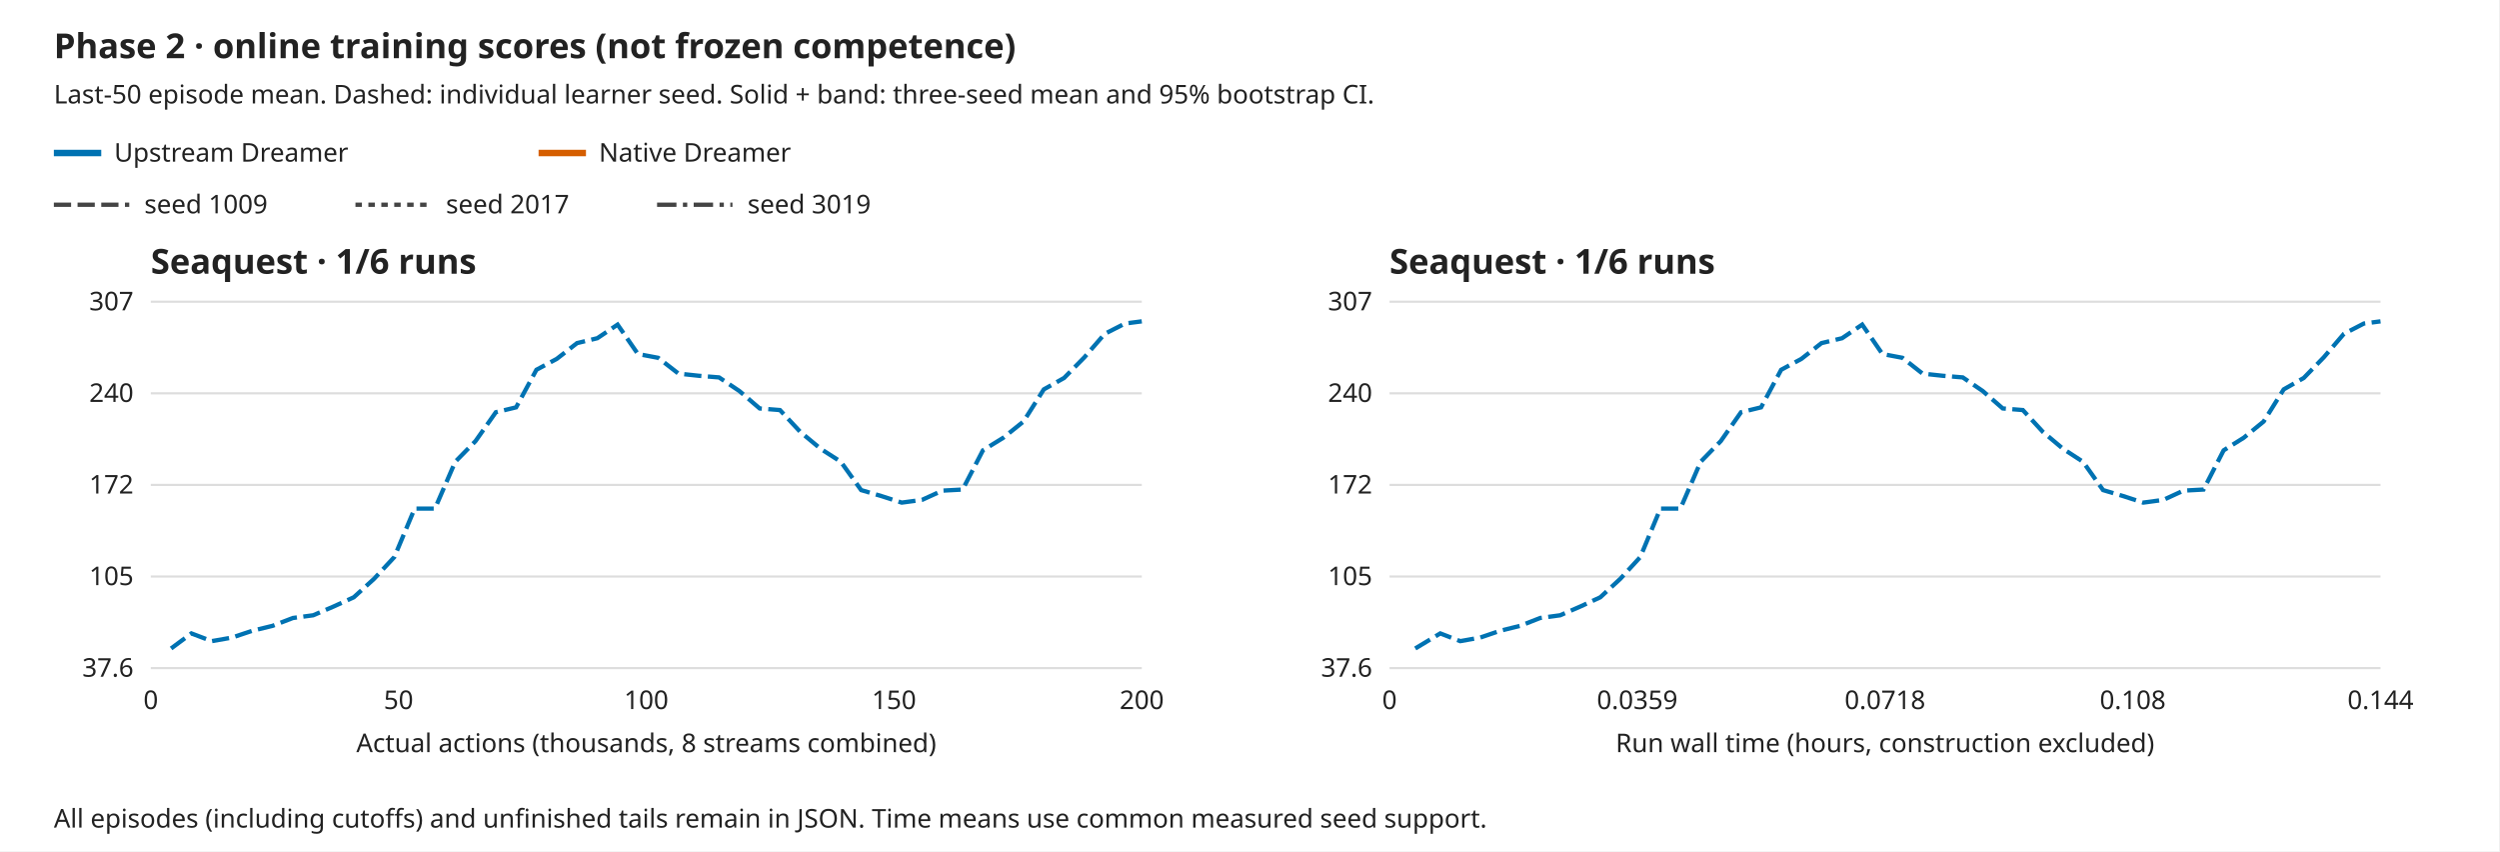
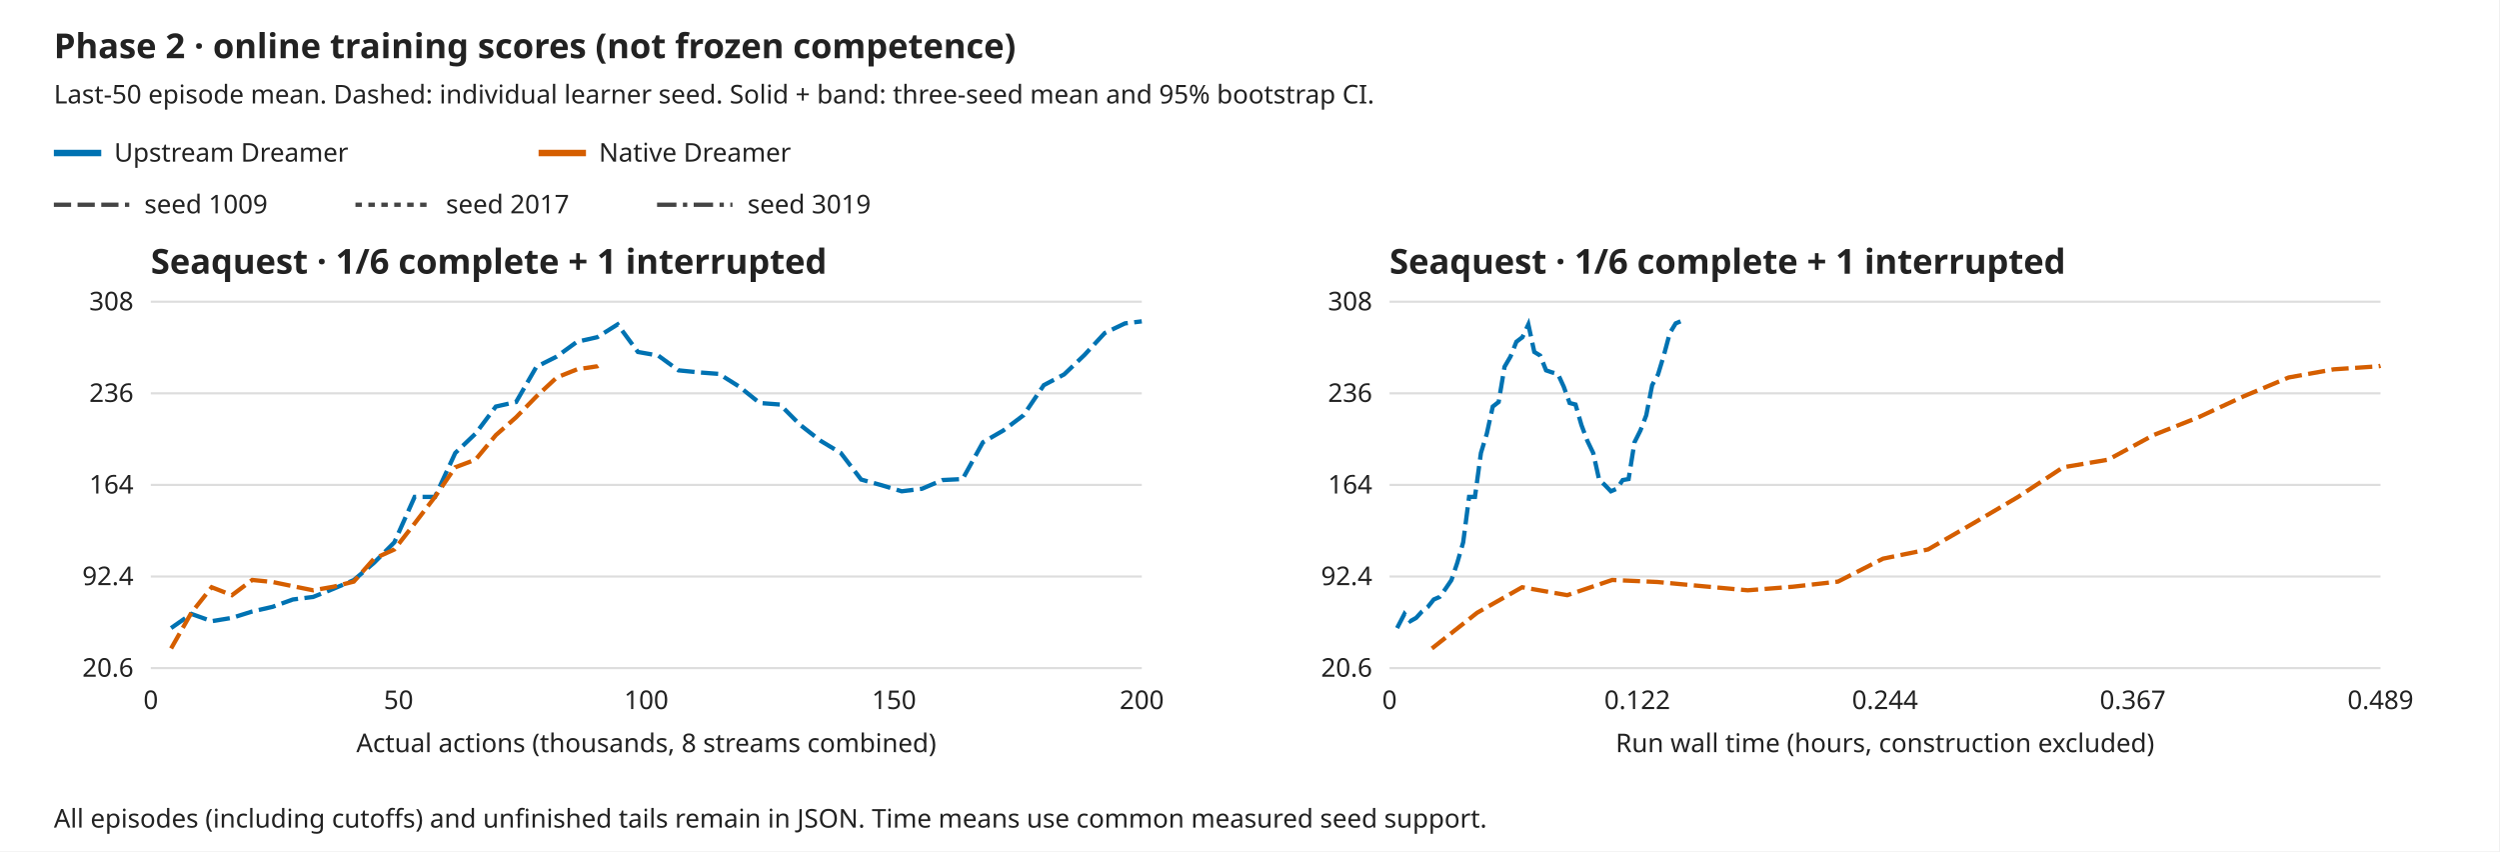
<svg xmlns="http://www.w3.org/2000/svg" aria-labelledby="title description" width="1160" height="395" viewBox="0 0 1160 395" role="img">
  <rect width="1160" height="395" fill="white" />
  <style>text{font-family:sans-serif;font-size:12px;fill:#222} .heading{font-size:16px;font-weight:bold}</style>
  <text x="25" y="27" class="heading">Phase 2 · online training scores (not frozen competence)</text>
  <text x="25" y="48">Last-50 episode mean. Dashed: individual learner seed. Solid + band: three-seed mean and 95% bootstrap CI.</text>
  <line x1="25" x2="47" y1="71" y2="71" stroke="#0072b2" stroke-width="3" />
  <text x="53" y="75">Upstream Dreamer</text>
  <line x1="250" x2="272" y1="71" y2="71" stroke="#d55e00" stroke-width="3" />
  <text x="278" y="75">Native Dreamer</text>
  <line x1="25" x2="60" y1="95" y2="95" stroke="#444" stroke-width="2" stroke-dasharray="8 3" />
  <text x="67" y="99">seed 1009</text>
  <line x1="165" x2="200" y1="95" y2="95" stroke="#444" stroke-width="2" stroke-dasharray="3 3" />
  <text x="207" y="99">seed 2017</text>
  <line x1="305" x2="340" y1="95" y2="95" stroke="#444" stroke-width="2" stroke-dasharray="9 3 2 3" />
  <text x="347" y="99">seed 3019</text>
-   <text x="70" y="127" class="heading">Seaquest · 1/6 runs</text>
+   <text x="70" y="127" class="heading">Seaquest · 1/6 complete + 1 interrupted</text>
  <line x1="70" x2="530" y1="310.0" y2="310.0" stroke="#ddd" />
-   <text x="62" y="314.0" text-anchor="end">37.6</text>
+   <text x="62" y="314.0" text-anchor="end">20.6</text>
  <text x="70.0" y="329" text-anchor="middle">0</text>
  <line x1="70" x2="530" y1="267.5" y2="267.5" stroke="#ddd" />
-   <text x="62" y="271.5" text-anchor="end">105</text>
+   <text x="62" y="271.5" text-anchor="end">92.4</text>
  <text x="185.0" y="329" text-anchor="middle">50</text>
  <line x1="70" x2="530" y1="225.0" y2="225.0" stroke="#ddd" />
-   <text x="62" y="229.0" text-anchor="end">172</text>
+   <text x="62" y="229.0" text-anchor="end">164</text>
  <text x="300.0" y="329" text-anchor="middle">100</text>
  <line x1="70" x2="530" y1="182.5" y2="182.5" stroke="#ddd" />
-   <text x="62" y="186.5" text-anchor="end">240</text>
+   <text x="62" y="186.5" text-anchor="end">236</text>
  <text x="415.0" y="329" text-anchor="middle">150</text>
  <line x1="70" x2="530" y1="140.0" y2="140.0" stroke="#ddd" />
-   <text x="62" y="144.0" text-anchor="end">307</text>
+   <text x="62" y="144.0" text-anchor="end">308</text>
  <text x="530.0" y="329" text-anchor="middle">200</text>
  <text x="300.0" y="349" text-anchor="middle">Actual actions (thousands, 8 streams combined)</text>
  <g data-method="upstream" data-seed="1009">
-     <polyline points="79.42,300.89 88.84,293.90 98.26,297.49 107.68,295.84 117.10,292.68 126.52,290.39 135.95,286.75 145.37,285.49 154.79,281.45 164.21,277.15 173.63,268.57 183.05,258.46 192.47,235.99 201.89,235.99 211.31,214.27 220.73,204.67 230.15,191.28 239.57,189.01 249.00,171.58 258.42,166.53 267.84,159.21 277.26,156.94 286.68,150.62 296.10,164.26 305.52,166.03 314.94,173.35 324.36,174.36 333.78,175.12 343.20,181.43 352.62,189.52 362.04,190.27 371.47,200.38 380.89,208.21 390.31,214.27 399.73,227.40 409.15,230.18 418.57,233.21 427.99,231.95 437.41,227.65 446.83,227.15 456.25,208.96 465.67,203.15 475.09,195.58 484.52,180.68 493.94,175.37 503.36,165.78 512.78,154.92 522.20,150.12 530.00,149.11" fill="none" stroke="#0072b2" stroke-width="2" stroke-dasharray="8 3" />
+     <polyline points="79.42,291.42 88.84,284.86 98.26,288.23 107.68,286.69 117.10,283.73 126.52,281.57 135.95,278.16 145.37,276.98 154.79,273.19 164.21,269.16 173.63,261.11 183.05,251.64 192.47,230.56 201.89,230.56 211.31,210.20 220.73,201.20 230.15,188.65 239.57,186.52 249.00,170.18 258.42,165.45 267.84,158.58 277.26,156.45 286.68,150.53 296.10,163.31 305.52,164.97 314.94,171.84 324.36,172.79 333.78,173.50 343.20,179.42 352.62,186.99 362.04,187.70 371.47,197.18 380.89,204.52 390.31,210.20 399.73,222.51 409.15,225.12 418.57,227.96 427.99,226.78 437.41,222.75 446.83,222.28 456.25,205.23 465.67,199.78 475.09,192.68 484.52,178.71 493.94,173.73 503.36,164.74 512.78,154.55 522.20,150.05 530.00,149.11" fill="none" stroke="#0072b2" stroke-width="2" stroke-dasharray="8 3" />
  </g>
-   <text x="645" y="127" class="heading">Seaquest · 1/6 runs</text>
+   <g data-method="learned_cnn" data-seed="1009">
+     <polyline points="79.42,300.89 88.84,284.32 98.26,272.48 107.68,276.16 117.10,269.10 126.52,270.05 135.95,272.00 145.37,273.90 154.79,272.24 164.21,269.87 173.63,259.22 183.05,254.95 192.47,242.88 201.89,230.56 211.31,216.83 220.73,213.28 230.15,201.91 239.57,193.62 249.00,183.92 258.42,175.15 267.84,171.37 277.26,169.95 277.61,169.71" fill="none" stroke="#d55e00" stroke-width="2" stroke-dasharray="8 3" />
+   </g>
+   <text x="645" y="127" class="heading">Seaquest · 1/6 complete + 1 interrupted</text>
  <line x1="645" x2="1105" y1="310.0" y2="310.0" stroke="#ddd" />
-   <text x="637" y="314.0" text-anchor="end">37.6</text>
+   <text x="637" y="314.0" text-anchor="end">20.6</text>
  <text x="645.0" y="329" text-anchor="middle">0</text>
  <line x1="645" x2="1105" y1="267.5" y2="267.5" stroke="#ddd" />
-   <text x="637" y="271.5" text-anchor="end">105</text>
-   <text x="760.0" y="329" text-anchor="middle">0.0359</text>
+   <text x="637" y="271.5" text-anchor="end">92.4</text>
+   <text x="760.0" y="329" text-anchor="middle">0.122</text>
  <line x1="645" x2="1105" y1="225.0" y2="225.0" stroke="#ddd" />
-   <text x="637" y="229.0" text-anchor="end">172</text>
-   <text x="875.0" y="329" text-anchor="middle">0.0718</text>
+   <text x="637" y="229.0" text-anchor="end">164</text>
+   <text x="875.0" y="329" text-anchor="middle">0.244</text>
  <line x1="645" x2="1105" y1="182.5" y2="182.5" stroke="#ddd" />
-   <text x="637" y="186.5" text-anchor="end">240</text>
-   <text x="990.0" y="329" text-anchor="middle">0.108</text>
+   <text x="637" y="186.5" text-anchor="end">236</text>
+   <text x="990.0" y="329" text-anchor="middle">0.367</text>
  <line x1="645" x2="1105" y1="140.0" y2="140.0" stroke="#ddd" />
-   <text x="637" y="144.0" text-anchor="end">307</text>
-   <text x="1105.0" y="329" text-anchor="middle">0.144</text>
+   <text x="637" y="144.0" text-anchor="end">308</text>
+   <text x="1105.0" y="329" text-anchor="middle">0.489</text>
  <text x="875.0" y="349" text-anchor="middle">Run wall time (hours, construction excluded)</text>
  <g data-method="upstream" data-seed="1009">
-     <polyline points="656.95,300.89 668.56,293.90 677.82,297.49 687.08,295.84 696.33,292.68 705.64,290.39 714.92,286.75 724.20,285.49 733.51,281.45 742.82,277.15 752.12,268.57 761.41,258.46 770.74,235.99 780.02,235.99 789.42,214.27 798.77,204.67 808.15,191.28 817.47,189.01 826.79,171.58 836.17,166.53 845.50,159.21 855.06,156.94 864.41,150.62 873.79,164.26 883.11,166.03 892.41,173.35 901.80,174.36 911.09,175.12 920.36,181.43 929.65,189.52 938.98,190.27 948.27,200.38 957.60,208.21 966.91,214.27 976.22,227.40 985.55,230.18 994.86,233.21 1004.20,231.95 1013.53,227.65 1022.84,227.15 1032.18,208.96 1041.46,203.15 1050.76,195.58 1060.06,180.68 1069.38,175.37 1078.68,165.78 1087.99,154.92 1097.27,150.12 1105.00,149.11" fill="none" stroke="#0072b2" stroke-width="2" stroke-dasharray="8 3" />
+     <polyline points="648.51,291.42 651.92,284.86 654.64,288.23 657.36,286.69 660.07,283.73 662.81,281.57 665.53,278.16 668.26,276.98 671.00,273.19 673.73,269.16 676.46,261.11 679.19,251.64 681.93,230.56 684.66,230.56 687.42,210.20 690.16,201.20 692.92,188.65 695.65,186.52 698.39,170.18 701.15,165.45 703.89,158.58 706.69,156.45 709.44,150.53 712.20,163.31 714.93,164.97 717.66,171.84 720.42,172.79 723.15,173.50 725.87,179.42 728.60,186.99 731.34,187.70 734.07,197.18 736.81,204.52 739.55,210.20 742.28,222.51 745.02,225.12 747.75,227.96 750.50,226.78 753.24,222.75 755.97,222.28 758.71,205.23 761.44,199.78 764.17,192.68 766.90,178.71 769.64,173.73 772.37,164.74 775.11,154.55 777.83,150.05 780.10,149.11" fill="none" stroke="#0072b2" stroke-width="2" stroke-dasharray="8 3" />
+   </g>
+   <g data-method="learned_cnn" data-seed="1009">
+     <polyline points="664.68,300.89 685.65,284.32 706.56,272.48 727.50,276.16 748.40,269.10 769.39,270.05 790.34,272.00 811.27,273.90 832.25,272.24 853.16,269.87 874.07,259.22 894.96,254.95 915.86,242.88 936.77,230.56 957.66,216.83 978.61,213.28 999.55,201.91 1020.49,193.62 1041.41,183.92 1062.37,175.15 1083.28,171.37 1104.22,169.95 1105.00,169.71" fill="none" stroke="#d55e00" stroke-width="2" stroke-dasharray="8 3" />
  </g>
  <text x="25" y="384">All episodes (including cutoffs) and unfinished tails remain in JSON. Time means use common measured seed support.</text>
</svg>
